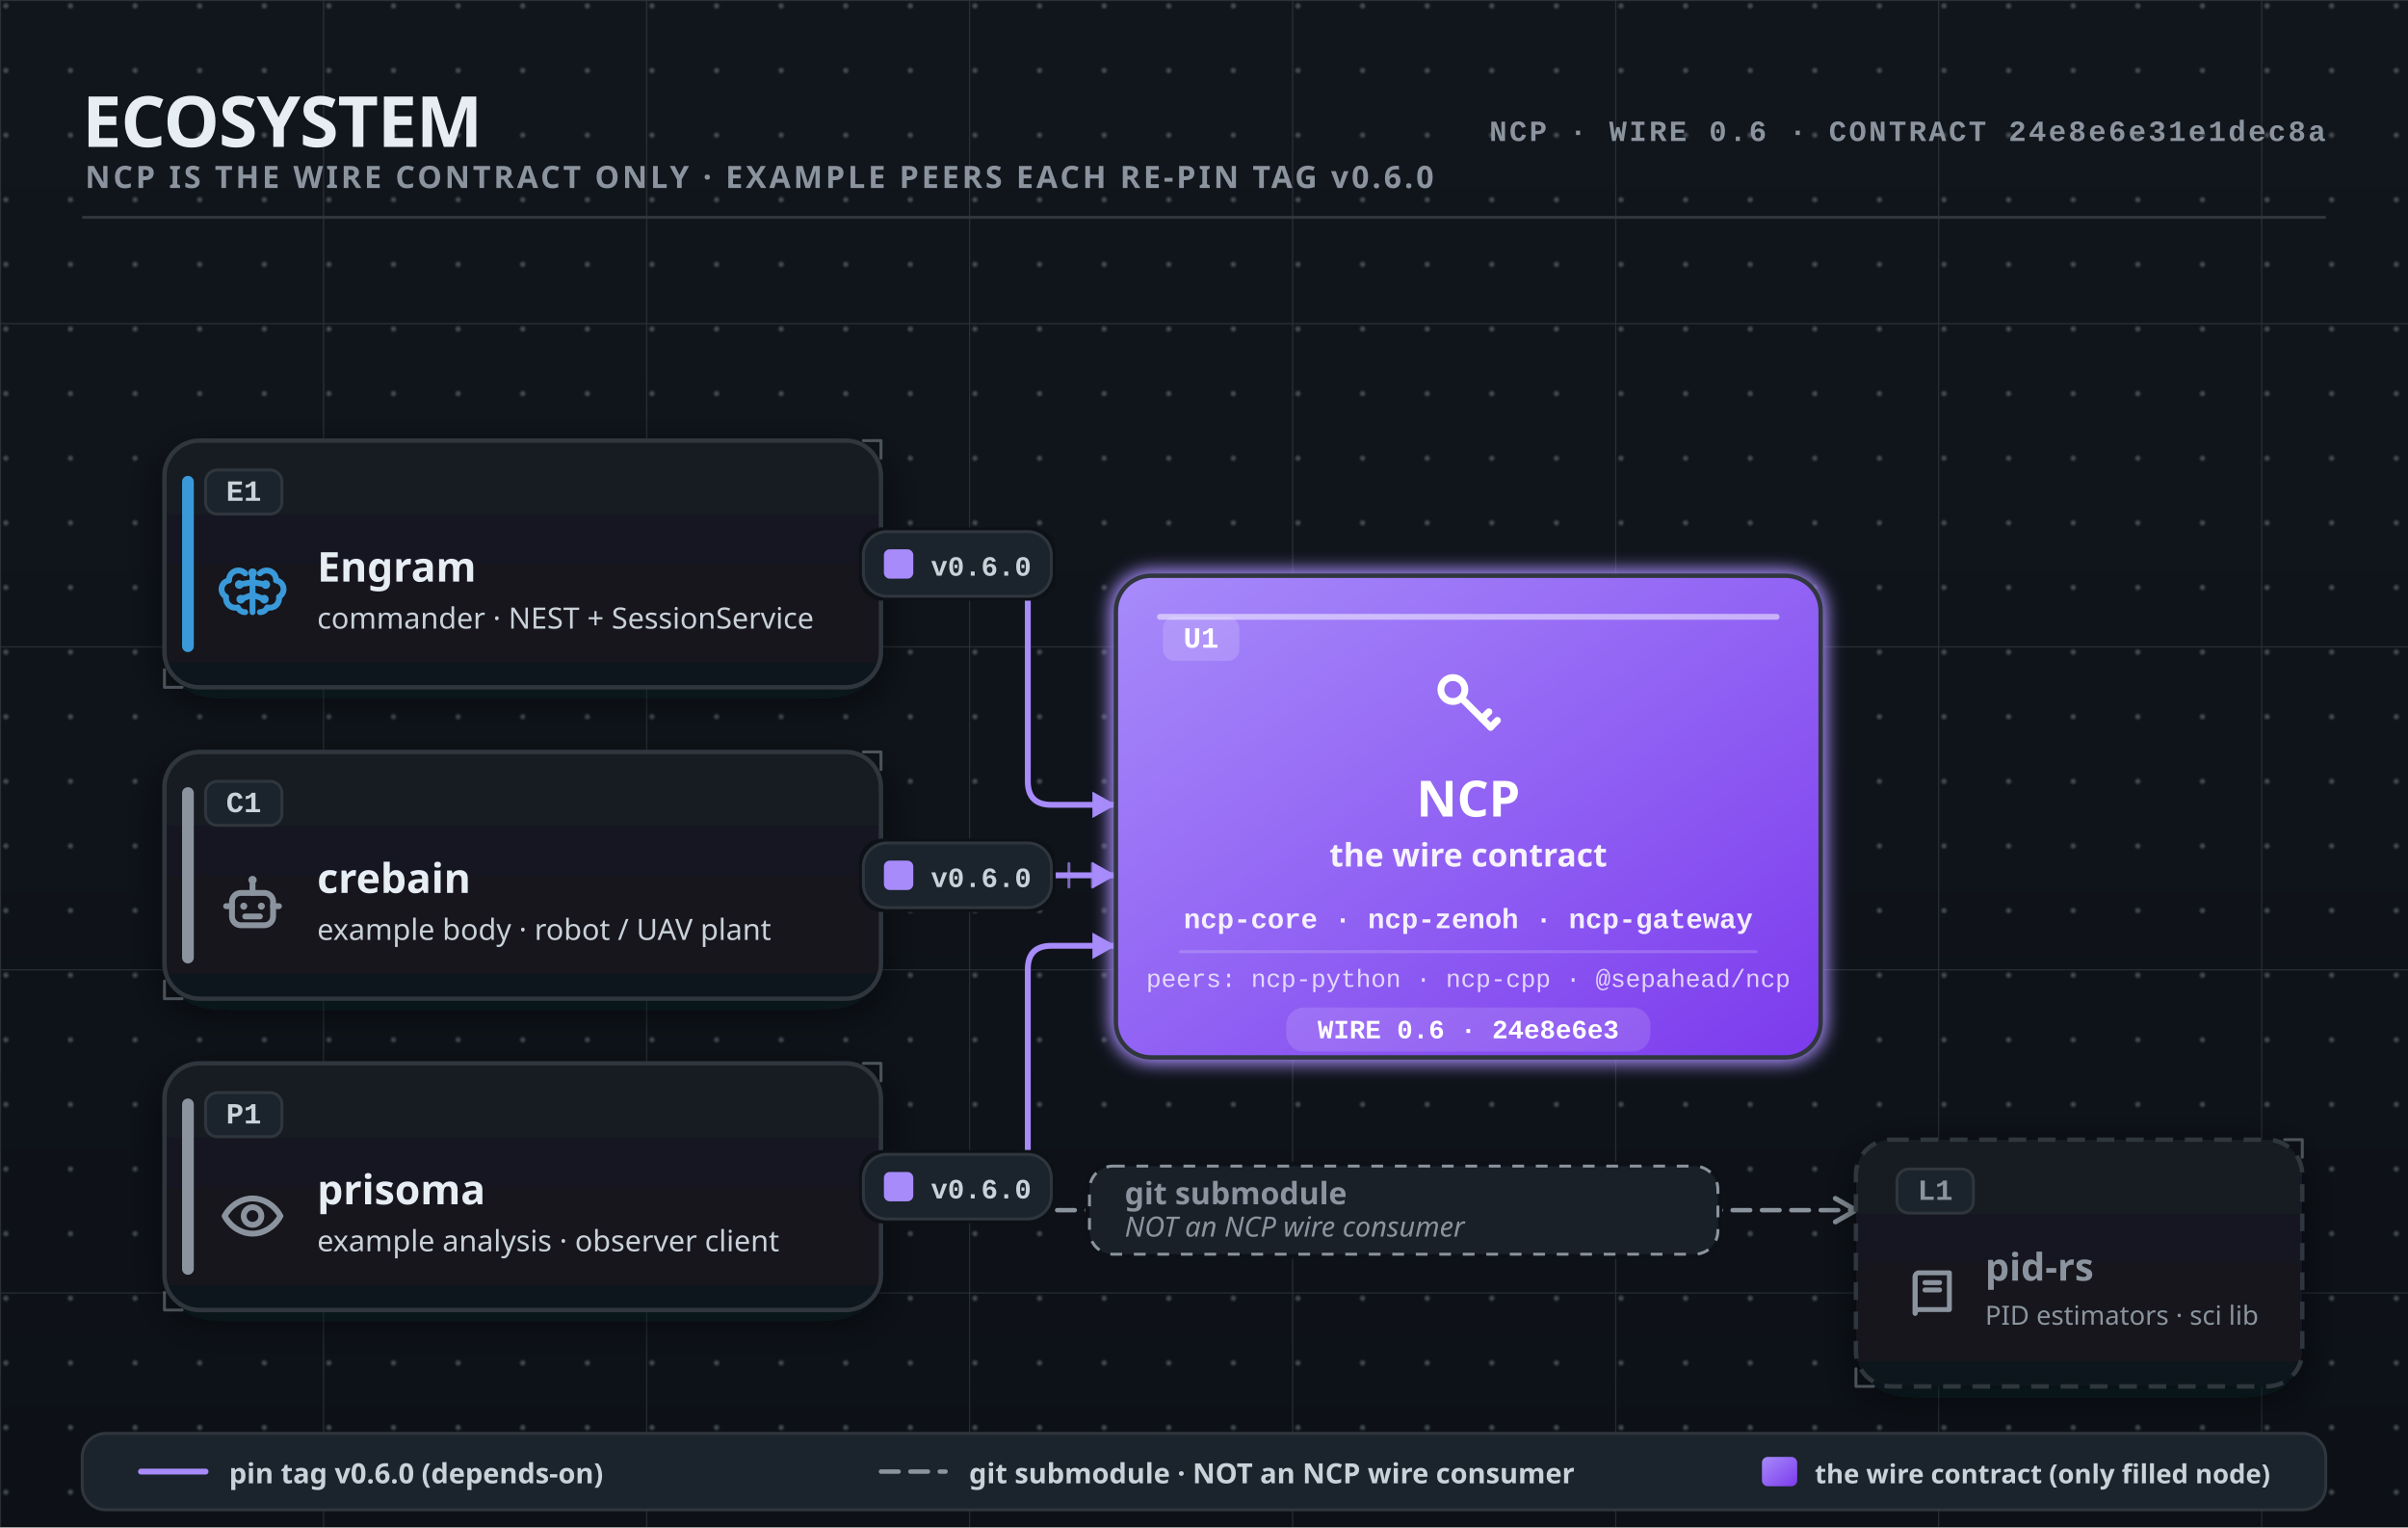
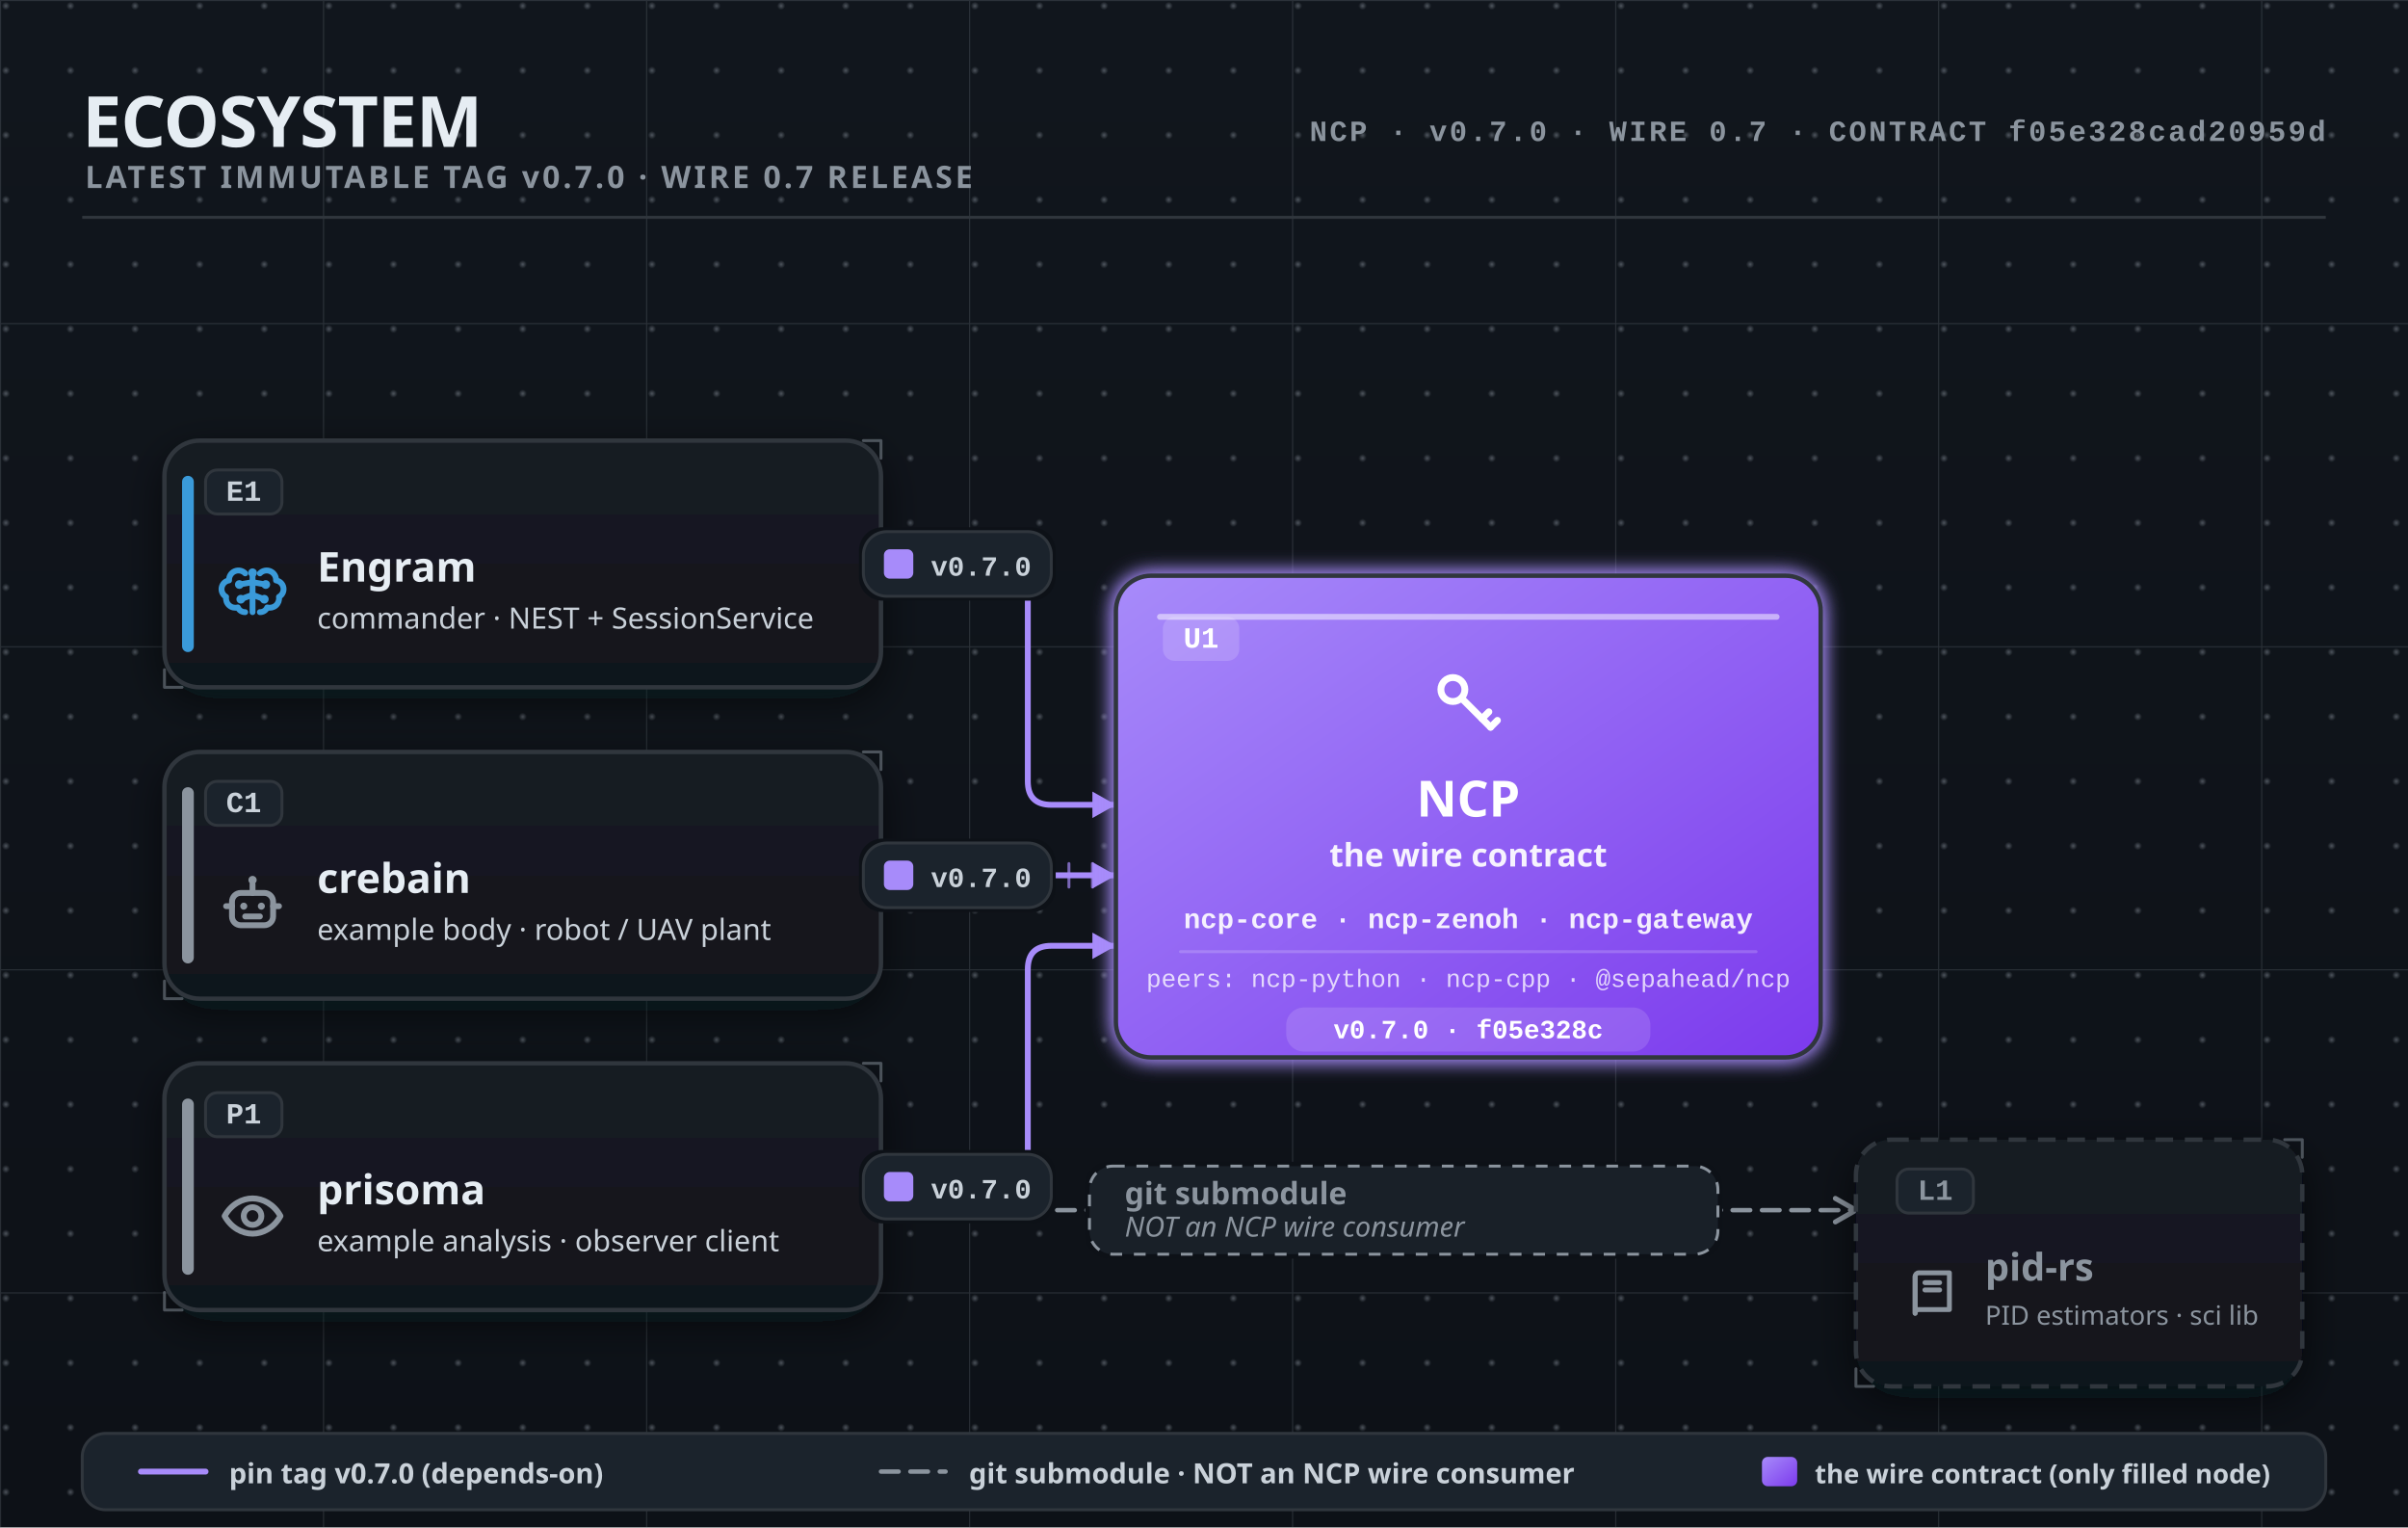
<svg xmlns="http://www.w3.org/2000/svg" width="820" height="520" viewBox="0 0 820 520" font-family="-apple-system, BlinkMacSystemFont, 'Segoe UI', 'Noto Sans', Helvetica, Arial, sans-serif" role="img">
  <defs>
    <linearGradient id="pageBg" x1="0" y1="0" x2="0" y2="1">
      <stop offset="0" stop-color="#11161d" />
      <stop offset="1" stop-color="#0d1117" />
    </linearGradient>
    <linearGradient id="surface" x1="0" y1="0" x2="0" y2="1">
      <stop offset="0" stop-color="#161b22" />
      <stop offset="1" stop-color="#11161d" />
    </linearGradient>
    <linearGradient id="busAction" x1="0" y1="0" x2="1" y2="0">
      <stop offset="0" stop-color="#e8783c" stop-opacity="0.85" />
      <stop offset="0.5" stop-color="#ff8a4c" stop-opacity="1" />
      <stop offset="1" stop-color="#e8783c" stop-opacity="0.85" />
    </linearGradient>
    <linearGradient id="contractHero" x1="0" y1="0" x2="1" y2="1">
      <stop offset="0" stop-color="#a78bfa" />
      <stop offset="1" stop-color="#7c3aed" />
    </linearGradient>
    <radialGradient id="gridDot" cx="0.5" cy="0.5" r="0.5">
      <stop offset="0" stop-color="#8b949e" stop-opacity="0.5" />
      <stop offset="1" stop-color="#8b949e" stop-opacity="0" />
    </radialGradient>
    <pattern id="grid" width="22" height="22" patternUnits="userSpaceOnUse">
      <circle cx="2" cy="2" r="1.4" fill="url(#gridDot)" />
    </pattern>
    <pattern id="gridMajor" width="110" height="110" patternUnits="userSpaceOnUse">
      <path d="M110 0H0V110" fill="none" stroke="#8b949e" stroke-width="0.75" stroke-opacity="0.22" />
    </pattern>
    <filter id="soft" x="-40%" y="-40%" width="180%" height="180%" color-interpolation-filters="sRGB">
      <feDropShadow dx="0" dy="4" stdDeviation="7" flood-color="#05070b" flood-opacity="0.6" />
    </filter>
    <filter id="halo" x="-60%" y="-60%" width="220%" height="220%" color-interpolation-filters="sRGB">
      <feGaussianBlur stdDeviation="3" />
    </filter>
    <filter id="glow" x="-90%" y="-90%" width="280%" height="280%" color-interpolation-filters="sRGB">
      <feGaussianBlur in="SourceGraphic" stdDeviation="3.4" result="b" />
      <feFlood flood-color="#ff8a4c" flood-opacity="0.9" />
      <feComposite in2="b" operator="in" result="g" />
      <feMerge>
        <feMergeNode in="g" />
        <feMergeNode in="g" />
        <feMergeNode in="SourceGraphic" />
      </feMerge>
    </filter>
    <marker id="arrowAction" markerUnits="userSpaceOnUse" markerWidth="12" markerHeight="12" refX="9" refY="5.5" orient="auto">
      <path d="M1,1 L9,5.5 L1,10 Z" fill="#e8783c" />
    </marker>
    <marker id="arrowControl" markerUnits="userSpaceOnUse" markerWidth="12" markerHeight="12" refX="9" refY="5.5" orient="auto">
      <path d="M1,1 L9,5.5 L1,10 Z" fill="#3a9ad9" />
    </marker>
    <marker id="replyControl" markerUnits="userSpaceOnUse" markerWidth="12" markerHeight="12" refX="9" refY="5.5" orient="auto">
      <path d="M2,1.5 L9,5.5 L2,9.5" fill="none" stroke="#3a9ad9" stroke-width="1.7" stroke-linecap="round" stroke-linejoin="round" />
    </marker>
    <marker id="arrowPercep" markerUnits="userSpaceOnUse" markerWidth="12" markerHeight="12" refX="9" refY="5.5" orient="auto">
      <path d="M1,1 L9,5.5 L1,10 Z" fill="#56b4e9" />
    </marker>
    <marker id="tapObserve" markerUnits="userSpaceOnUse" markerWidth="10" markerHeight="10" refX="5" refY="5" orient="auto">
      <circle cx="5" cy="5" r="3.2" fill="none" stroke="#8b949e" stroke-width="1.5" />
    </marker>
    <marker id="arrowContract" markerUnits="userSpaceOnUse" markerWidth="12" markerHeight="12" refX="9" refY="5.5" orient="auto">
      <path d="M1,1 L9,5.5 L1,10 Z" fill="#a78bfa" />
    </marker>
    <marker id="submoduleArrow" markerUnits="userSpaceOnUse" markerWidth="12" markerHeight="12" refX="9" refY="5.5" orient="auto">
      <path d="M2,1.5 L9,5.5 L2,9.5" fill="none" stroke="#8b949e" stroke-width="1.7" stroke-linecap="round" stroke-linejoin="round" />
    </marker>
    <marker id="arrowActive" markerUnits="userSpaceOnUse" markerWidth="12" markerHeight="12" refX="9" refY="5.5" orient="auto">
      <path d="M1,1 L9,5.5 L1,10 Z" fill="#33c295" />
    </marker>
    <marker id="arrowEstop" markerUnits="userSpaceOnUse" markerWidth="12" markerHeight="12" refX="9" refY="5.5" orient="auto">
      <path d="M1,1 L9,5.5 L1,10 Z" fill="#e8783c" stroke="#ffd9c2" stroke-width="0.6" />
    </marker>
    <marker id="arrowHold" markerUnits="userSpaceOnUse" markerWidth="12" markerHeight="12" refX="9" refY="5.5" orient="auto">
      <path d="M1,1 L9,5.5 L1,10 Z" fill="#f0b429" />
    </marker>
    <marker id="arrowMut" markerUnits="userSpaceOnUse" markerWidth="12" markerHeight="12" refX="9" refY="5.5" orient="auto">
      <path d="M1,1 L9,5.5 L1,10 Z" fill="#8b949e" />
    </marker>
    <marker id="arrowConfig" markerUnits="userSpaceOnUse" markerWidth="12" markerHeight="12" refX="9" refY="5.5" orient="auto">
      <path d="M1,1 L9,5.5 L1,10 Z" fill="#e08cbf" />
    </marker>
    <filter id="glowContract" x="-90%" y="-90%" width="280%" height="280%" color-interpolation-filters="sRGB">
      <feGaussianBlur in="SourceGraphic" stdDeviation="3.4" result="b" />
      <feFlood flood-color="#a78bfa" flood-opacity="0.9" />
      <feComposite in2="b" operator="in" result="g" />
      <feMerge>
        <feMergeNode in="g" />
        <feMergeNode in="g" />
        <feMergeNode in="SourceGraphic" />
      </feMerge>
    </filter>
    <filter id="glowActive" x="-90%" y="-90%" width="280%" height="280%" color-interpolation-filters="sRGB">
      <feGaussianBlur in="SourceGraphic" stdDeviation="3.4" result="b" />
      <feFlood flood-color="#33c295" flood-opacity="0.9" />
      <feComposite in2="b" operator="in" result="g" />
      <feMerge>
        <feMergeNode in="g" />
        <feMergeNode in="g" />
        <feMergeNode in="SourceGraphic" />
      </feMerge>
    </filter>
  </defs>
  <rect x="0" y="0" width="820" height="520" rx="0" fill="url(#pageBg)" />
  <rect x="0" y="0" width="820" height="520" rx="0" fill="url(#gridMajor)" />
  <rect x="0" y="0" width="820" height="520" rx="0" fill="url(#grid)" />
  <text x="28" y="50" font-family="-apple-system, BlinkMacSystemFont, 'Segoe UI', 'Noto Sans', Helvetica, Arial, sans-serif" font-size="24" font-weight="800" font-style="normal" fill="#e6edf3" text-anchor="start" letter-spacing="-0.3" text-rendering="geometricPrecision">ECOSYSTEM</text>
-   <text x="29" y="64" font-family="-apple-system, BlinkMacSystemFont, 'Segoe UI', 'Noto Sans', Helvetica, Arial, sans-serif" font-size="10.5" font-weight="600" font-style="normal" fill="#8b949e" text-anchor="start" letter-spacing="1.0" text-rendering="geometricPrecision">NCP IS THE WIRE CONTRACT ONLY  ·  EXAMPLE PEERS EACH RE-PIN TAG v0.6.0</text>
+   <text x="29" y="64" font-family="-apple-system, BlinkMacSystemFont, 'Segoe UI', 'Noto Sans', Helvetica, Arial, sans-serif" font-size="10.5" font-weight="600" font-style="normal" fill="#8b949e" text-anchor="start" letter-spacing="1.0" text-rendering="geometricPrecision">LATEST IMMUTABLE TAG v0.7.0  ·  WIRE 0.7 RELEASE</text>
  <line x1="28" y1="74" x2="792" y2="74" stroke="#30363d" stroke-width="1" stroke-linecap="butt" />
-   <text x="792" y="48" font-family="ui-monospace, SFMono-Regular, 'SF Mono', Menlo, Consolas, 'Liberation Mono', monospace" font-size="10" font-weight="600" font-style="normal" fill="#8b949e" text-anchor="end" letter-spacing="0.8" text-rendering="geometricPrecision">NCP · WIRE 0.6 · CONTRACT 24e8e6e31e1dec8a</text>
+   <text x="792" y="48" font-family="ui-monospace, SFMono-Regular, 'SF Mono', Menlo, Consolas, 'Liberation Mono', monospace" font-size="10" font-weight="600" font-style="normal" fill="#8b949e" text-anchor="end" letter-spacing="0.8" text-rendering="geometricPrecision">NCP · v0.7.0 · WIRE 0.7 · CONTRACT f05e328cad20959d</text>
  <path d="M300,192 L342,192 Q350,192 350,200 L350,266 Q350,274 358,274 L380,274" fill="none" stroke="#a78bfa" stroke-width="2" stroke-linecap="round" stroke-linejoin="round" marker-end="url(#arrowContract)" />
  <path d="M300,298 L380,298" fill="none" stroke="#a78bfa" stroke-width="2" stroke-linecap="round" stroke-linejoin="round" marker-end="url(#arrowContract)" />
  <path d="M300,404 L342,404 Q350,404 350,396 L350,330 Q350,322 358,322 L380,322" fill="none" stroke="#a78bfa" stroke-width="2" stroke-linecap="round" stroke-linejoin="round" marker-end="url(#arrowContract)" />
  <line x1="364" y1="294" x2="364" y2="302" stroke="#a78bfa" stroke-width="1" stroke-linecap="round" stroke-opacity="0.7" />
  <line x1="372" y1="294" x2="372" y2="302" stroke="#a78bfa" stroke-width="1" stroke-linecap="round" stroke-opacity="0.7" />
  <path d="M300,412 L632,412" fill="none" stroke="#8b949e" stroke-width="1.5" stroke-linecap="round" stroke-linejoin="round" stroke-dasharray="6 4" marker-end="url(#submoduleArrow)" />
  <rect x="56" y="150" width="244" height="84" rx="12" fill="url(#surface)" filter="url(#soft)" />
  <rect x="56" y="150" width="244" height="84" rx="12" fill="none" stroke="#30363d" stroke-width="1.5" />
  <rect x="62" y="162" width="4" height="60" rx="2" fill="#3a9ad9" />
  <path d="M294,150 L300,150 L300,156" fill="none" stroke="#8b949e" stroke-width="1" stroke-linecap="round" stroke-linejoin="round" stroke-opacity="0.5" />
  <path d="M56,228 L56,234 L62,234" fill="none" stroke="#8b949e" stroke-width="1" stroke-linecap="round" stroke-linejoin="round" stroke-opacity="0.5" />
  <rect x="70" y="160" width="26" height="15" rx="4" fill="#1b232c" stroke="#30363d" stroke-width="1" />
  <text x="83" y="170.5" font-family="ui-monospace, SFMono-Regular, 'SF Mono', Menlo, Consolas, 'Liberation Mono', monospace" font-size="10" font-weight="700" font-style="normal" fill="#c9d1d9" text-anchor="middle" text-rendering="geometricPrecision">E1</text>
  <g transform="translate(74,190) scale(1)" fill="none" stroke="#3a9ad9" stroke-width="2" stroke-linecap="round" stroke-linejoin="round">
    <path d="M9.5 5.2A3.2 3.2 0 0 0 4 7.6a3 3 0 0 0-1 5.6a3.2 3.2 0 0 0 4 3.6a2.6 2.6 0 0 0 2.5 1.6" />
    <path d="M14.5 5.2A3.2 3.2 0 0 1 20 7.6a3 3 0 0 1 1 5.6a3.2 3.2 0 0 1-4 3.6a2.6 2.6 0 0 1-2.5 1.6" />
    <path d="M12 5v13.4" />
    <circle cx="12" cy="5" r="0.5" fill="#3a9ad9" stroke="#3a9ad9" />
    <circle cx="7.5" cy="9" r="0.5" fill="#3a9ad9" stroke="#3a9ad9" />
    <circle cx="16.5" cy="9" r="0.5" fill="#3a9ad9" stroke="#3a9ad9" />
    <circle cx="8" cy="14" r="0.5" fill="#3a9ad9" stroke="#3a9ad9" />
    <circle cx="16" cy="14" r="0.5" fill="#3a9ad9" stroke="#3a9ad9" />
    <path d="M12 8.2 7.5 9M12 8.2 16.5 9M12 12.5 8 14M12 12.5 16 14" />
  </g>
  <text x="108" y="198" font-family="-apple-system, BlinkMacSystemFont, 'Segoe UI', 'Noto Sans', Helvetica, Arial, sans-serif" font-size="14" font-weight="700" font-style="normal" fill="#e6edf3" text-anchor="start" text-rendering="geometricPrecision">Engram</text>
  <text x="108" y="214" font-family="-apple-system, BlinkMacSystemFont, 'Segoe UI', 'Noto Sans', Helvetica, Arial, sans-serif" font-size="10" font-weight="500" font-style="normal" fill="#c9d1d9" text-anchor="start" text-rendering="geometricPrecision">commander · NEST + SessionService</text>
  <rect x="56" y="256" width="244" height="84" rx="12" fill="url(#surface)" filter="url(#soft)" />
  <rect x="56" y="256" width="244" height="84" rx="12" fill="none" stroke="#30363d" stroke-width="1.5" />
  <rect x="62" y="268" width="4" height="60" rx="2" fill="#8b949e" />
  <path d="M294,256 L300,256 L300,262" fill="none" stroke="#8b949e" stroke-width="1" stroke-linecap="round" stroke-linejoin="round" stroke-opacity="0.5" />
  <path d="M56,334 L56,340 L62,340" fill="none" stroke="#8b949e" stroke-width="1" stroke-linecap="round" stroke-linejoin="round" stroke-opacity="0.5" />
  <rect x="70" y="266" width="26" height="15" rx="4" fill="#1b232c" stroke="#30363d" stroke-width="1" />
  <text x="83" y="276.5" font-family="ui-monospace, SFMono-Regular, 'SF Mono', Menlo, Consolas, 'Liberation Mono', monospace" font-size="10" font-weight="700" font-style="normal" fill="#c9d1d9" text-anchor="middle" text-rendering="geometricPrecision">C1</text>
  <g transform="translate(74,296) scale(1)" fill="none" stroke="#8b949e" stroke-width="2" stroke-linecap="round" stroke-linejoin="round">
    <rect x="5" y="8" width="14" height="11" rx="3" />
    <path d="M12 8V5" />
    <circle cx="12" cy="3.6" r="1.4" fill="#8b949e" stroke="none" />
    <circle cx="9" cy="12.5" r="1.2" fill="#8b949e" stroke="none" />
    <circle cx="15" cy="12.5" r="1.2" fill="#8b949e" stroke="none" />
    <path d="M9.5 16h5" />
    <path d="M5 12.5H3M19 12.5h2" />
  </g>
  <text x="108" y="304" font-family="-apple-system, BlinkMacSystemFont, 'Segoe UI', 'Noto Sans', Helvetica, Arial, sans-serif" font-size="14" font-weight="700" font-style="normal" fill="#e6edf3" text-anchor="start" text-rendering="geometricPrecision">crebain</text>
  <text x="108" y="320" font-family="-apple-system, BlinkMacSystemFont, 'Segoe UI', 'Noto Sans', Helvetica, Arial, sans-serif" font-size="10" font-weight="500" font-style="normal" fill="#c9d1d9" text-anchor="start" text-rendering="geometricPrecision">example body · robot / UAV plant</text>
  <rect x="56" y="362" width="244" height="84" rx="12" fill="url(#surface)" filter="url(#soft)" />
  <rect x="56" y="362" width="244" height="84" rx="12" fill="none" stroke="#30363d" stroke-width="1.5" />
  <rect x="62" y="374" width="4" height="60" rx="2" fill="#8b949e" />
  <path d="M294,362 L300,362 L300,368" fill="none" stroke="#8b949e" stroke-width="1" stroke-linecap="round" stroke-linejoin="round" stroke-opacity="0.5" />
  <path d="M56,440 L56,446 L62,446" fill="none" stroke="#8b949e" stroke-width="1" stroke-linecap="round" stroke-linejoin="round" stroke-opacity="0.5" />
  <rect x="70" y="372" width="26" height="15" rx="4" fill="#1b232c" stroke="#30363d" stroke-width="1" />
  <text x="83" y="382.5" font-family="ui-monospace, SFMono-Regular, 'SF Mono', Menlo, Consolas, 'Liberation Mono', monospace" font-size="10" font-weight="700" font-style="normal" fill="#c9d1d9" text-anchor="middle" text-rendering="geometricPrecision">P1</text>
  <g transform="translate(74,402) scale(1)" fill="none" stroke="#8b949e" stroke-width="2" stroke-linecap="round" stroke-linejoin="round">
    <path d="M2.5 12c2.2-4 6-6 9.5-6s7.3 2 9.5 6c-2.2 4-6 6-9.5 6s-7.3-2-9.5-6Z" />
    <circle cx="12" cy="12" r="3" />
  </g>
  <text x="108" y="410" font-family="-apple-system, BlinkMacSystemFont, 'Segoe UI', 'Noto Sans', Helvetica, Arial, sans-serif" font-size="14" font-weight="700" font-style="normal" fill="#e6edf3" text-anchor="start" text-rendering="geometricPrecision">prisoma</text>
  <text x="108" y="426" font-family="-apple-system, BlinkMacSystemFont, 'Segoe UI', 'Noto Sans', Helvetica, Arial, sans-serif" font-size="10" font-weight="500" font-style="normal" fill="#c9d1d9" text-anchor="start" text-rendering="geometricPrecision">example analysis · observer client</text>
  <rect x="380" y="196" width="240" height="164" rx="12" fill="url(#contractHero)" stroke="#30363d" stroke-width="1.5" filter="url(#glowContract)" />
  <rect x="394" y="209" width="212" height="2" rx="1" fill="#ffffff" fill-opacity="0.5" />
  <rect x="396" y="210" width="26" height="15" rx="4" fill="#ffffff" fill-opacity="0.16" />
  <text x="409" y="220.5" font-family="ui-monospace, SFMono-Regular, 'SF Mono', Menlo, Consolas, 'Liberation Mono', monospace" font-size="10" font-weight="700" font-style="normal" fill="#ffffff" text-anchor="middle" text-rendering="geometricPrecision">U1</text>
  <g transform="translate(486.0,226) scale(1.1667)" fill="none" stroke="#ffffff" stroke-width="2" stroke-linecap="round" stroke-linejoin="round">
    <circle cx="7.5" cy="7.5" r="3.5" />
    <path d="M10 10l8.5 8.5" />
    <path d="M16 16l2-2M18.5 18.5l2-2" />
  </g>
  <text x="500.0" y="278" font-family="-apple-system, BlinkMacSystemFont, 'Segoe UI', 'Noto Sans', Helvetica, Arial, sans-serif" font-size="17" font-weight="800" font-style="normal" fill="#ffffff" text-anchor="middle" text-rendering="geometricPrecision">NCP</text>
  <text x="500.0" y="295" font-family="-apple-system, BlinkMacSystemFont, 'Segoe UI', 'Noto Sans', Helvetica, Arial, sans-serif" font-size="11" font-weight="600" font-style="normal" fill="#ffffff" fill-opacity="0.92" text-anchor="middle" text-rendering="geometricPrecision">the wire contract</text>
  <text x="500.0" y="316" font-family="ui-monospace, SFMono-Regular, 'SF Mono', Menlo, Consolas, 'Liberation Mono', monospace" font-size="9.5" font-weight="600" font-style="normal" fill="#ffffff" fill-opacity="0.9" text-anchor="middle" text-rendering="geometricPrecision">ncp-core · ncp-zenoh · ncp-gateway</text>
  <line x1="402" y1="324" x2="598" y2="324" stroke="#ffffff" stroke-width="1" stroke-linecap="round" stroke-opacity="0.18" />
  <text x="500.0" y="336" font-family="ui-monospace, SFMono-Regular, 'SF Mono', Menlo, Consolas, 'Liberation Mono', monospace" font-size="8.5" font-weight="500" font-style="normal" fill="#ffffff" fill-opacity="0.76" text-anchor="middle" text-rendering="geometricPrecision">peers: ncp-python · ncp-cpp · @sepahead/ncp</text>
  <rect x="438.0" y="343" width="124" height="15" rx="6" fill="#ffffff" fill-opacity="0.13" />
-   <text x="500.0" y="353.5" font-family="ui-monospace, SFMono-Regular, 'SF Mono', Menlo, Consolas, 'Liberation Mono', monospace" font-size="9" font-weight="700" font-style="normal" fill="#ffffff" text-anchor="middle" text-rendering="geometricPrecision">WIRE 0.6 · 24e8e6e3</text>
+   <text x="500.0" y="353.5" font-family="ui-monospace, SFMono-Regular, 'SF Mono', Menlo, Consolas, 'Liberation Mono', monospace" font-size="9" font-weight="700" font-style="normal" fill="#ffffff" text-anchor="middle" text-rendering="geometricPrecision">v0.7.0 · f05e328c</text>
  <rect x="632" y="388" width="152" height="84" rx="12" fill="url(#surface)" filter="url(#soft)" />
  <rect x="632" y="388" width="152" height="84" rx="12" fill="none" stroke="#30363d" stroke-width="1.5" stroke-dasharray="6 4" />
  <path d="M778,388 L784,388 L784,394" fill="none" stroke="#8b949e" stroke-width="1" stroke-linecap="round" stroke-linejoin="round" stroke-opacity="0.5" />
  <path d="M632,466 L632,472 L638,472" fill="none" stroke="#8b949e" stroke-width="1" stroke-linecap="round" stroke-linejoin="round" stroke-opacity="0.5" />
  <rect x="646" y="398" width="26" height="15" rx="4" fill="#1b232c" stroke="#30363d" stroke-width="1" />
  <text x="659" y="408.5" font-family="ui-monospace, SFMono-Regular, 'SF Mono', Menlo, Consolas, 'Liberation Mono', monospace" font-size="10" font-weight="700" font-style="normal" fill="#8b949e" text-anchor="middle" text-rendering="geometricPrecision">L1</text>
  <g transform="translate(648,430) scale(0.8333)" fill="none" stroke="#8b949e" stroke-width="2" stroke-linecap="round" stroke-linejoin="round">
    <path d="M5 5.5A1.5 1.5 0 0 1 6.5 4H19v15H6.5A1.5 1.5 0 0 0 5 20.5Z" />
    <path d="M5 5.5v15" />
    <path d="M9 8h6M9 11h6" />
  </g>
  <text x="676" y="436" font-family="-apple-system, BlinkMacSystemFont, 'Segoe UI', 'Noto Sans', Helvetica, Arial, sans-serif" font-size="13" font-weight="700" font-style="normal" fill="#8b949e" text-anchor="start" text-rendering="geometricPrecision">pid-rs</text>
  <text x="676" y="451" font-family="-apple-system, BlinkMacSystemFont, 'Segoe UI', 'Noto Sans', Helvetica, Arial, sans-serif" font-size="9" font-weight="500" font-style="normal" fill="#8b949e" text-anchor="start" text-rendering="geometricPrecision">PID estimators · sci lib</text>
  <rect x="292.5" y="179.5" width="67" height="25" rx="8" fill="#0d1117" />
  <rect x="294.0" y="181.0" width="64" height="22" rx="8" fill="#1b232c" stroke="#30363d" stroke-width="1" />
  <rect x="301.0" y="187.0" width="10" height="10" rx="2" fill="#a78bfa" />
-   <text x="317.0" y="196.0" font-family="ui-monospace, SFMono-Regular, 'SF Mono', Menlo, Consolas, 'Liberation Mono', monospace" font-size="9.5" font-weight="700" font-style="normal" fill="#c9d1d9" text-anchor="start" text-rendering="geometricPrecision">v0.6.0</text>
+   <text x="317.0" y="196.0" font-family="ui-monospace, SFMono-Regular, 'SF Mono', Menlo, Consolas, 'Liberation Mono', monospace" font-size="9.5" font-weight="700" font-style="normal" fill="#c9d1d9" text-anchor="start" text-rendering="geometricPrecision">v0.7.0</text>
  <rect x="292.5" y="285.5" width="67" height="25" rx="8" fill="#0d1117" />
  <rect x="294.0" y="287.0" width="64" height="22" rx="8" fill="#1b232c" stroke="#30363d" stroke-width="1" />
  <rect x="301.0" y="293.0" width="10" height="10" rx="2" fill="#a78bfa" />
-   <text x="317.0" y="302.0" font-family="ui-monospace, SFMono-Regular, 'SF Mono', Menlo, Consolas, 'Liberation Mono', monospace" font-size="9.5" font-weight="700" font-style="normal" fill="#c9d1d9" text-anchor="start" text-rendering="geometricPrecision">v0.6.0</text>
+   <text x="317.0" y="302.0" font-family="ui-monospace, SFMono-Regular, 'SF Mono', Menlo, Consolas, 'Liberation Mono', monospace" font-size="9.5" font-weight="700" font-style="normal" fill="#c9d1d9" text-anchor="start" text-rendering="geometricPrecision">v0.7.0</text>
  <rect x="292.5" y="391.5" width="67" height="25" rx="8" fill="#0d1117" />
  <rect x="294.0" y="393.0" width="64" height="22" rx="8" fill="#1b232c" stroke="#30363d" stroke-width="1" />
  <rect x="301.0" y="399.0" width="10" height="10" rx="2" fill="#a78bfa" />
-   <text x="317.0" y="408.0" font-family="ui-monospace, SFMono-Regular, 'SF Mono', Menlo, Consolas, 'Liberation Mono', monospace" font-size="9.5" font-weight="700" font-style="normal" fill="#c9d1d9" text-anchor="start" text-rendering="geometricPrecision">v0.6.0</text>
+   <text x="317.0" y="408.0" font-family="ui-monospace, SFMono-Regular, 'SF Mono', Menlo, Consolas, 'Liberation Mono', monospace" font-size="9.5" font-weight="700" font-style="normal" fill="#c9d1d9" text-anchor="start" text-rendering="geometricPrecision">v0.7.0</text>
  <rect x="369.5" y="395.5" width="217" height="33" rx="8" fill="#0d1117" />
  <rect x="371.0" y="397.0" width="214" height="30" rx="8" fill="#1b232c" stroke="#8b949e" stroke-width="1" stroke-dasharray="4 4" fill-opacity="0.85" />
  <text x="383.0" y="410.0" font-family="-apple-system, BlinkMacSystemFont, 'Segoe UI', 'Noto Sans', Helvetica, Arial, sans-serif" font-size="10.5" font-weight="700" font-style="normal" fill="#8b949e" text-anchor="start" text-rendering="geometricPrecision">git submodule</text>
  <text x="383.0" y="421.0" font-family="-apple-system, BlinkMacSystemFont, 'Segoe UI', 'Noto Sans', Helvetica, Arial, sans-serif" font-size="9.5" font-weight="500" font-style="italic" fill="#8b949e" text-anchor="start" text-rendering="geometricPrecision">NOT an NCP wire consumer</text>
  <rect x="28" y="488" width="764" height="26" rx="8" fill="#1b232c" stroke="#30363d" stroke-width="1" />
  <line x1="48" y1="501" x2="70" y2="501" stroke="#a78bfa" stroke-width="2" stroke-linecap="round" />
-   <text x="78" y="505" font-family="-apple-system, BlinkMacSystemFont, 'Segoe UI', 'Noto Sans', Helvetica, Arial, sans-serif" font-size="9.5" font-weight="600" font-style="normal" fill="#c9d1d9" text-anchor="start" text-rendering="geometricPrecision">pin tag v0.6.0 (depends-on)</text>
+   <text x="78" y="505" font-family="-apple-system, BlinkMacSystemFont, 'Segoe UI', 'Noto Sans', Helvetica, Arial, sans-serif" font-size="9.5" font-weight="600" font-style="normal" fill="#c9d1d9" text-anchor="start" text-rendering="geometricPrecision">pin tag v0.7.0 (depends-on)</text>
  <line x1="300" y1="501" x2="322" y2="501" stroke="#8b949e" stroke-width="1.5" stroke-linecap="round" stroke-dasharray="6 4" />
  <text x="330" y="505" font-family="-apple-system, BlinkMacSystemFont, 'Segoe UI', 'Noto Sans', Helvetica, Arial, sans-serif" font-size="9.5" font-weight="600" font-style="normal" fill="#c9d1d9" text-anchor="start" text-rendering="geometricPrecision">git submodule · NOT an NCP wire consumer</text>
  <rect x="600" y="496" width="12" height="10" rx="2" fill="url(#contractHero)" />
  <text x="618" y="505" font-family="-apple-system, BlinkMacSystemFont, 'Segoe UI', 'Noto Sans', Helvetica, Arial, sans-serif" font-size="9" font-weight="600" font-style="normal" fill="#c9d1d9" text-anchor="start" text-rendering="geometricPrecision">the wire contract (only filled node)</text>
</svg>
